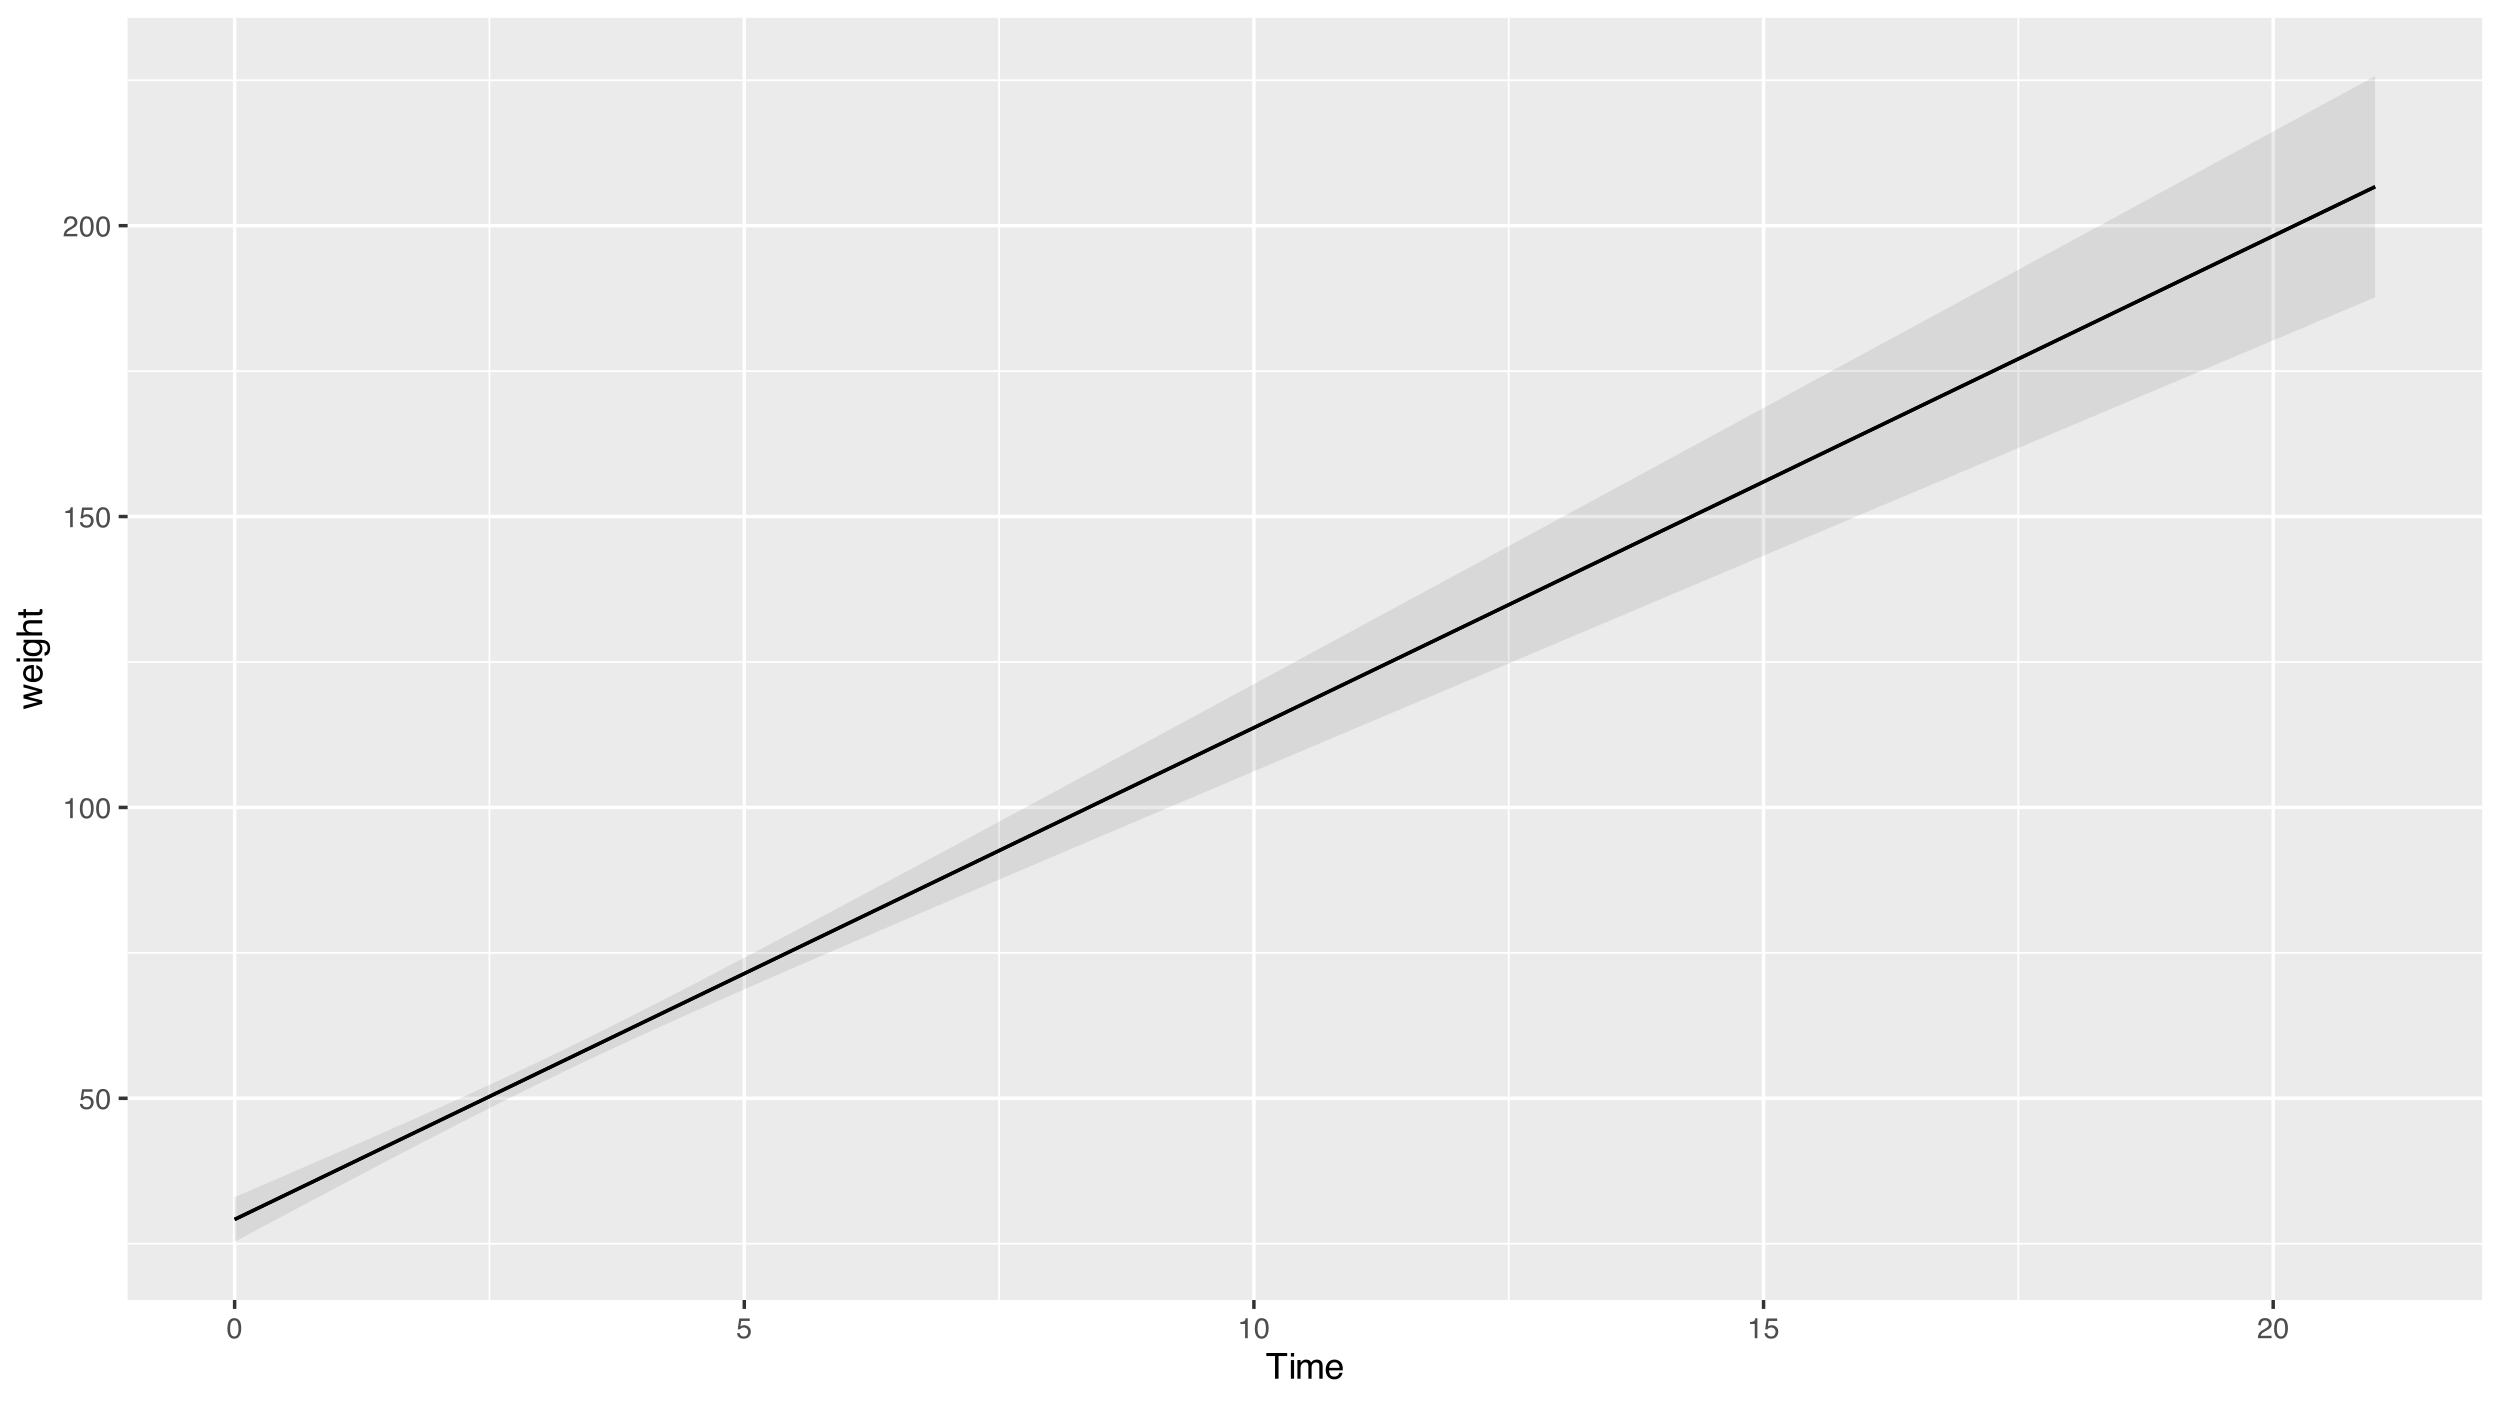
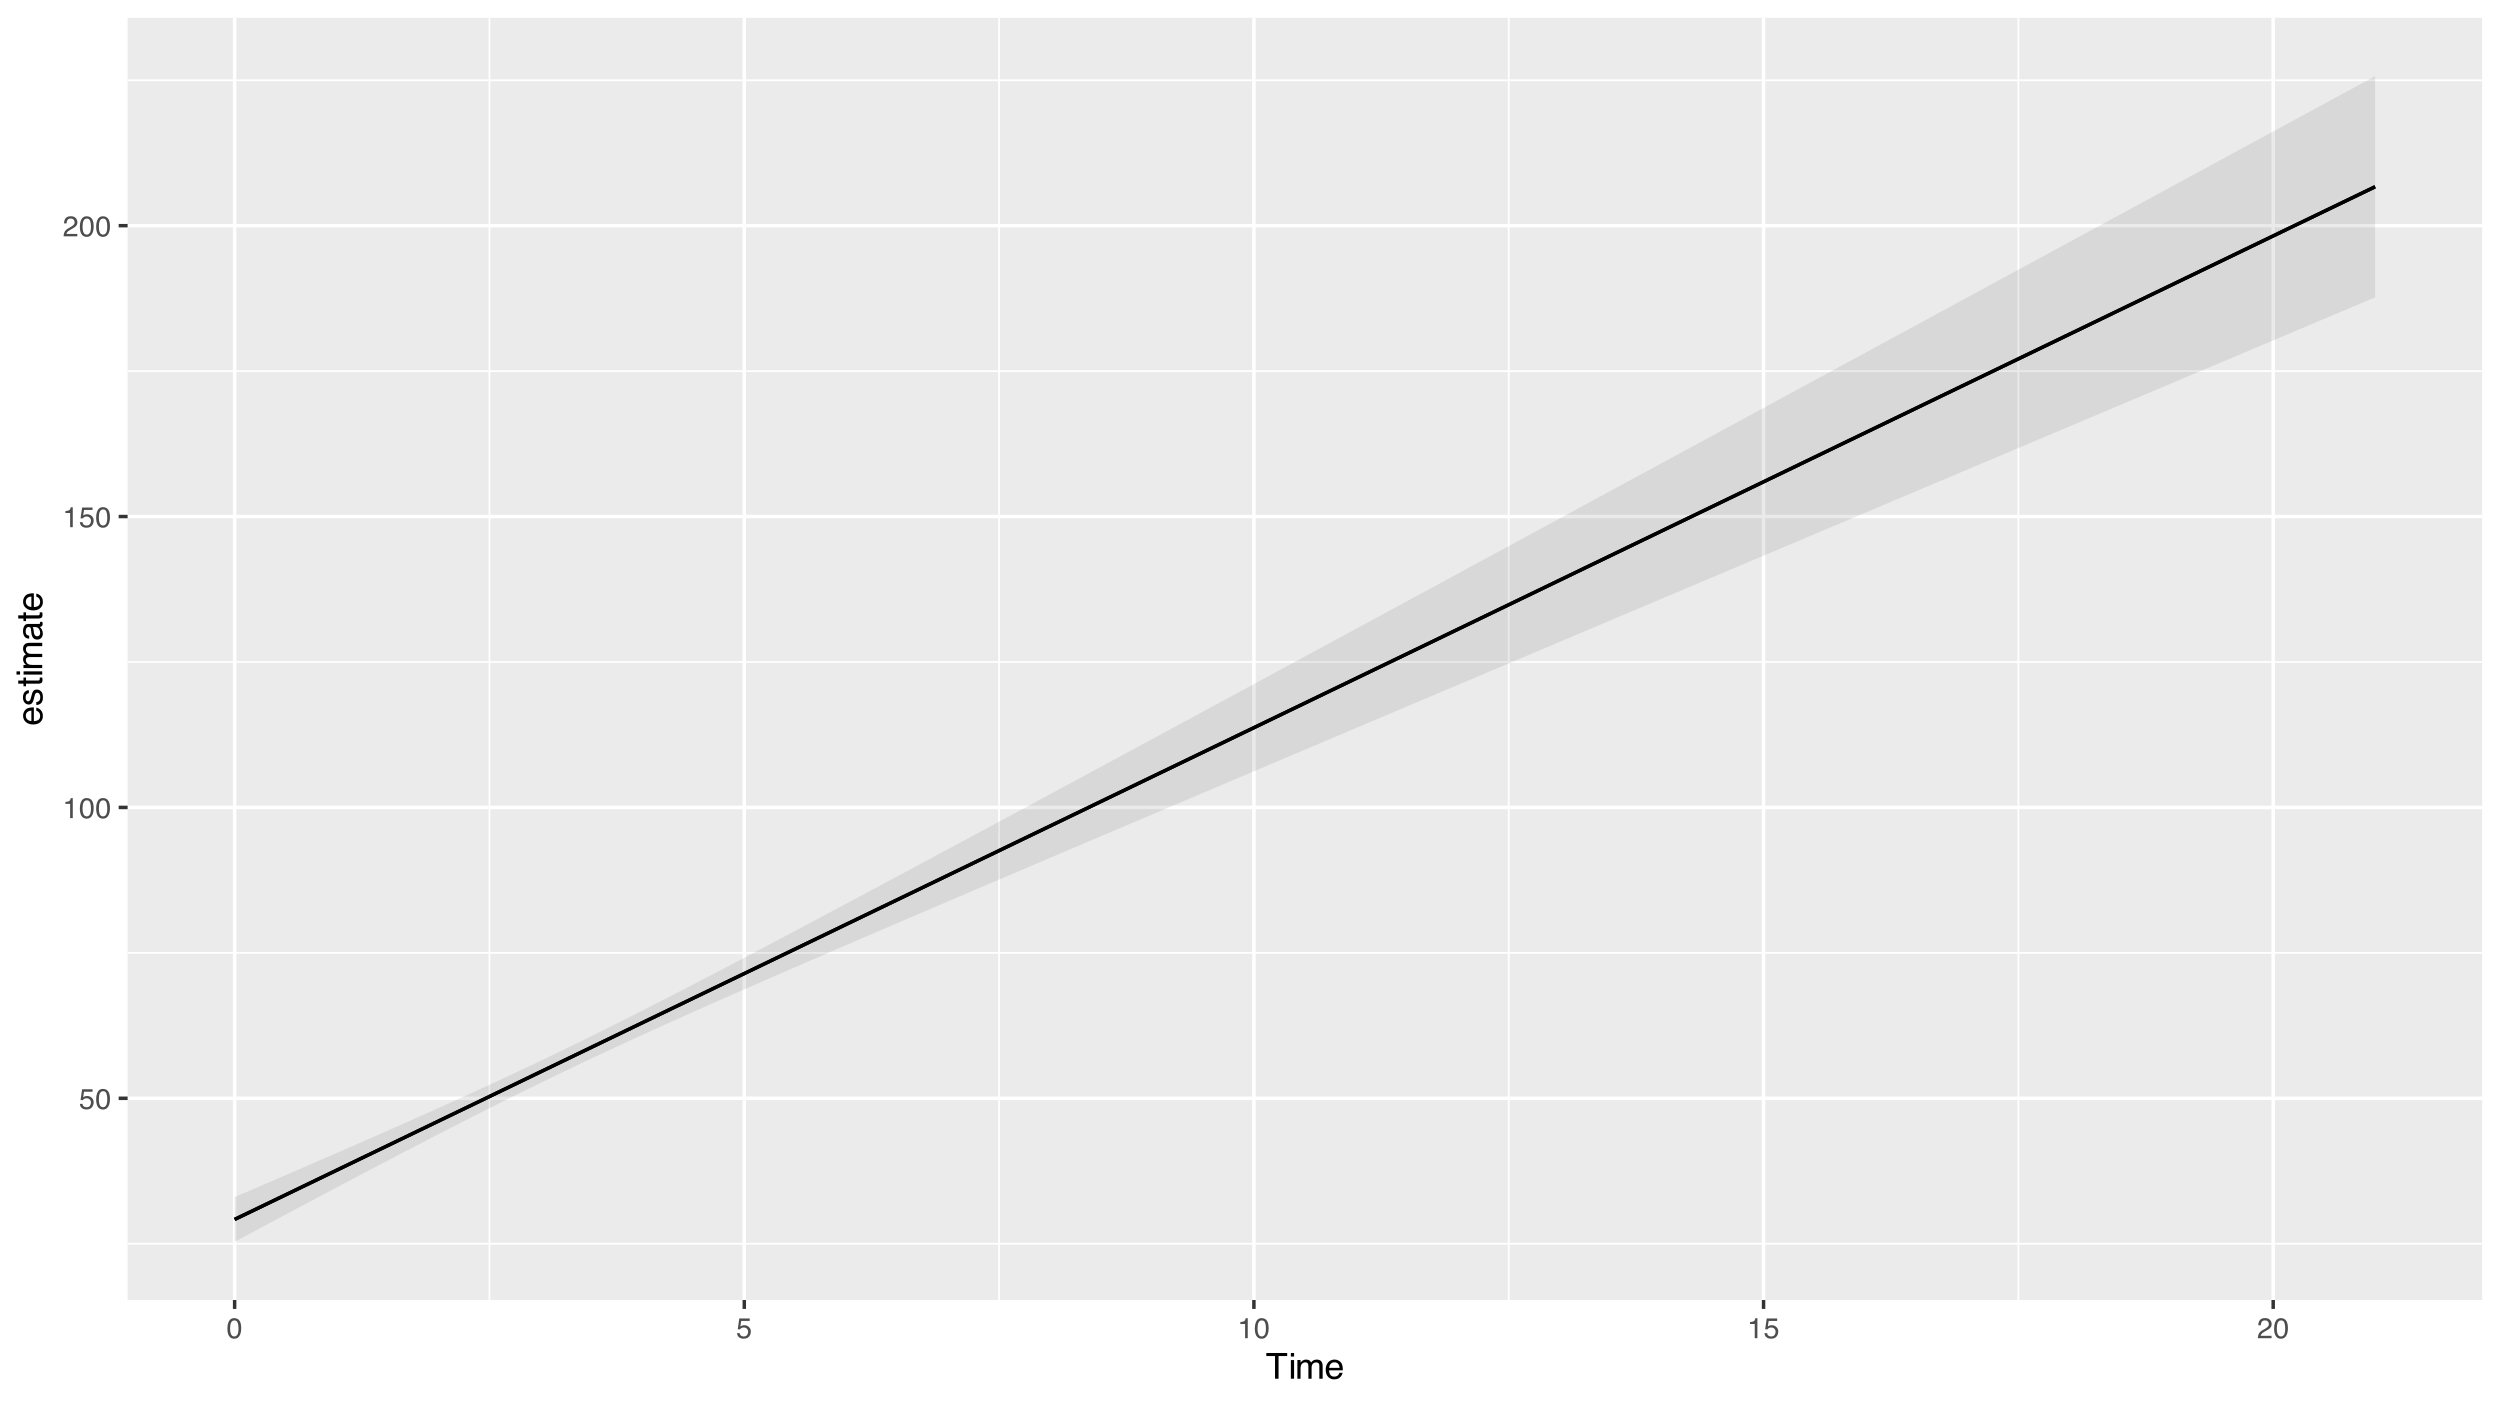
- <svg xmlns="http://www.w3.org/2000/svg" xmlns:xlink="http://www.w3.org/1999/xlink" width="767" height="432" viewBox="0 0 767 432">
+ <svg xmlns="http://www.w3.org/2000/svg" xmlns:xlink="http://www.w3.org/1999/xlink" width="767pt" height="432pt" viewBox="0 0 767 432">
  <defs>
    <g>
      <g id="glyph-0-0">
        <path d="M 0.281 0 L 0.281 -6.312 L 5.297 -6.312 L 5.297 0 Z M 4.5 -0.797 L 4.5 -5.516 L 1.078 -5.516 L 1.078 -0.797 Z M 4.5 -0.797 " />
      </g>
      <g id="glyph-0-1">
-         <path d="M 1.094 -1.562 C 1.133 -1.125 1.336 -0.82 1.703 -0.656 C 1.879 -0.57 2.094 -0.531 2.344 -0.531 C 2.801 -0.531 3.141 -0.676 3.359 -0.969 C 3.578 -1.258 3.688 -1.582 3.688 -1.938 C 3.688 -2.363 3.555 -2.691 3.297 -2.922 C 3.035 -3.16 2.719 -3.281 2.344 -3.281 C 2.082 -3.281 1.852 -3.227 1.656 -3.125 C 1.469 -3.02 1.305 -2.879 1.172 -2.703 L 0.5 -2.734 L 0.969 -6.047 L 4.172 -6.047 L 4.172 -5.297 L 1.562 -5.297 L 1.297 -3.594 C 1.43 -3.695 1.566 -3.773 1.703 -3.828 C 1.93 -3.93 2.195 -3.984 2.5 -3.984 C 3.062 -3.984 3.535 -3.801 3.922 -3.438 C 4.316 -3.07 4.516 -2.609 4.516 -2.047 C 4.516 -1.461 4.332 -0.945 3.969 -0.5 C 3.613 -0.062 3.047 0.156 2.266 0.156 C 1.754 0.156 1.305 0.016 0.922 -0.266 C 0.547 -0.547 0.332 -0.977 0.281 -1.562 Z M 1.094 -1.562 " />
+         <path d="M 1.094 -1.562 C 1.133 -1.125 1.336 -0.82 1.703 -0.656 C 1.879 -0.57 2.094 -0.531 2.344 -0.531 C 2.801 -0.531 3.141 -0.676 3.359 -0.969 C 3.578 -1.258 3.688 -1.582 3.688 -1.938 C 3.688 -2.363 3.555 -2.691 3.297 -2.922 C 3.035 -3.16 2.719 -3.281 2.344 -3.281 C 2.082 -3.281 1.852 -3.227 1.656 -3.125 C 1.469 -3.02 1.305 -2.879 1.172 -2.703 L 0.5 -2.734 L 0.969 -6.047 L 4.172 -6.047 L 4.172 -5.297 L 1.562 -5.297 L 1.297 -3.594 C 1.43 -3.695 1.566 -3.773 1.703 -3.828 C 1.93 -3.93 2.195 -3.984 2.5 -3.984 C 3.062 -3.984 3.535 -3.801 3.922 -3.438 C 4.316 -3.07 4.516 -2.609 4.516 -2.047 C 4.516 -1.461 4.332 -0.945 3.969 -0.5 C 3.613 -0.062 3.047 0.156 2.266 0.156 C 1.754 0.156 1.305 0.012 0.922 -0.266 C 0.547 -0.547 0.332 -0.977 0.281 -1.562 Z M 1.094 -1.562 " />
      </g>
      <g id="glyph-0-2">
        <path d="M 2.375 -6.156 C 3.176 -6.156 3.754 -5.828 4.109 -5.172 C 4.379 -4.66 4.516 -3.961 4.516 -3.078 C 4.516 -2.242 4.391 -1.555 4.141 -1.016 C 3.785 -0.223 3.195 0.172 2.375 0.172 C 1.633 0.172 1.082 -0.148 0.719 -0.797 C 0.426 -1.328 0.281 -2.047 0.281 -2.953 C 0.281 -3.648 0.367 -4.25 0.547 -4.75 C 0.879 -5.688 1.488 -6.156 2.375 -6.156 Z M 2.375 -0.531 C 2.77 -0.531 3.086 -0.707 3.328 -1.062 C 3.566 -1.426 3.688 -2.086 3.688 -3.047 C 3.688 -3.754 3.598 -4.332 3.422 -4.781 C 3.254 -5.227 2.922 -5.453 2.422 -5.453 C 1.973 -5.453 1.641 -5.238 1.422 -4.812 C 1.211 -4.383 1.109 -3.754 1.109 -2.922 C 1.109 -2.297 1.176 -1.789 1.312 -1.406 C 1.52 -0.82 1.875 -0.531 2.375 -0.531 Z M 2.375 -0.531 " />
      </g>
      <g id="glyph-0-3">
        <path d="M 0.844 -4.359 L 0.844 -4.953 C 1.395 -5.004 1.781 -5.094 2 -5.219 C 2.227 -5.344 2.395 -5.645 2.5 -6.125 L 3.109 -6.125 L 3.109 0 L 2.297 0 L 2.297 -4.359 Z M 0.844 -4.359 " />
      </g>
      <g id="glyph-0-4">
        <path d="M 0.281 0 C 0.301 -0.531 0.406 -0.988 0.594 -1.375 C 0.789 -1.77 1.164 -2.129 1.719 -2.453 L 2.547 -2.922 C 2.91 -3.141 3.164 -3.328 3.312 -3.484 C 3.551 -3.711 3.672 -3.984 3.672 -4.297 C 3.672 -4.648 3.562 -4.93 3.344 -5.141 C 3.133 -5.359 2.848 -5.469 2.484 -5.469 C 1.961 -5.469 1.598 -5.266 1.391 -4.859 C 1.285 -4.648 1.227 -4.352 1.219 -3.969 L 0.422 -3.969 C 0.43 -4.5 0.531 -4.938 0.719 -5.281 C 1.051 -5.875 1.645 -6.172 2.5 -6.172 C 3.195 -6.172 3.707 -5.977 4.031 -5.594 C 4.363 -5.219 4.531 -4.797 4.531 -4.328 C 4.531 -3.836 4.352 -3.414 4 -3.062 C 3.801 -2.863 3.441 -2.617 2.922 -2.328 L 2.344 -2 C 2.062 -1.844 1.836 -1.695 1.672 -1.562 C 1.391 -1.312 1.211 -1.035 1.141 -0.734 L 4.5 -0.734 L 4.5 0 Z M 0.281 0 " />
      </g>
      <g id="glyph-1-0">
        <path d="M 0.359 0 L 0.359 -7.891 L 6.625 -7.891 L 6.625 0 Z M 5.625 -0.984 L 5.625 -6.906 L 1.344 -6.906 L 1.344 -0.984 Z M 5.625 -0.984 " />
      </g>
      <g id="glyph-1-1">
        <path d="M 6.578 -7.891 L 6.578 -6.953 L 3.922 -6.953 L 3.922 0 L 2.844 0 L 2.844 -6.953 L 0.172 -6.953 L 0.172 -7.891 Z M 6.578 -7.891 " />
      </g>
      <g id="glyph-1-2">
        <path d="M 0.703 -5.719 L 1.688 -5.719 L 1.688 0 L 0.703 0 Z M 0.703 -7.891 L 1.688 -7.891 L 1.688 -6.797 L 0.703 -6.797 Z M 0.703 -7.891 " />
      </g>
      <g id="glyph-1-3">
        <path d="M 0.703 -5.75 L 1.672 -5.75 L 1.672 -4.938 C 1.898 -5.219 2.102 -5.422 2.281 -5.547 C 2.602 -5.766 2.969 -5.875 3.375 -5.875 C 3.832 -5.875 4.203 -5.766 4.484 -5.547 C 4.641 -5.41 4.781 -5.219 4.906 -4.969 C 5.125 -5.281 5.379 -5.508 5.672 -5.656 C 5.961 -5.801 6.285 -5.875 6.641 -5.875 C 7.41 -5.875 7.938 -5.598 8.219 -5.047 C 8.375 -4.742 8.453 -4.336 8.453 -3.828 L 8.453 0 L 7.438 0 L 7.438 -4 C 7.438 -4.383 7.344 -4.645 7.156 -4.781 C 6.969 -4.926 6.734 -5 6.453 -5 C 6.078 -5 5.75 -4.867 5.469 -4.609 C 5.195 -4.359 5.062 -3.938 5.062 -3.344 L 5.062 0 L 4.078 0 L 4.078 -3.75 C 4.078 -4.145 4.031 -4.43 3.938 -4.609 C 3.789 -4.879 3.52 -5.016 3.125 -5.016 C 2.758 -5.016 2.426 -4.867 2.125 -4.578 C 1.82 -4.297 1.672 -3.785 1.672 -3.047 L 1.672 0 L 0.703 0 Z M 0.703 -5.75 " />
      </g>
      <g id="glyph-1-4">
        <path d="M 3.109 -5.875 C 3.516 -5.875 3.906 -5.781 4.281 -5.594 C 4.664 -5.406 4.961 -5.156 5.172 -4.844 C 5.359 -4.562 5.484 -4.223 5.547 -3.828 C 5.609 -3.566 5.641 -3.145 5.641 -2.562 L 1.422 -2.562 C 1.441 -1.977 1.578 -1.508 1.828 -1.156 C 2.086 -0.812 2.488 -0.641 3.031 -0.641 C 3.539 -0.641 3.945 -0.805 4.25 -1.141 C 4.414 -1.328 4.535 -1.551 4.609 -1.812 L 5.562 -1.812 C 5.531 -1.594 5.441 -1.352 5.297 -1.094 C 5.16 -0.832 5.004 -0.625 4.828 -0.469 C 4.535 -0.176 4.176 0.02 3.75 0.125 C 3.508 0.176 3.242 0.203 2.953 0.203 C 2.234 0.203 1.625 -0.055 1.125 -0.578 C 0.633 -1.098 0.391 -1.828 0.391 -2.766 C 0.391 -3.691 0.641 -4.441 1.141 -5.016 C 1.641 -5.586 2.297 -5.875 3.109 -5.875 Z M 4.641 -3.328 C 4.609 -3.754 4.52 -4.094 4.375 -4.344 C 4.102 -4.801 3.66 -5.031 3.047 -5.031 C 2.598 -5.031 2.223 -4.867 1.922 -4.547 C 1.629 -4.234 1.473 -3.828 1.453 -3.328 Z M 3.016 -5.891 Z M 3.016 -5.891 " />
      </g>
      <g id="glyph-2-0">
        <path d="M 0 -0.359 L -7.891 -0.359 L -7.891 -6.625 L 0 -6.625 Z M -0.984 -5.625 L -6.906 -5.625 L -6.906 -1.344 L -0.984 -1.344 Z M -0.984 -5.625 " />
      </g>
      <g id="glyph-2-1">
-         <path d="M -5.75 -1.156 L -1.219 -2.266 L -5.75 -3.391 L -5.75 -4.469 L -1.25 -5.594 L -5.75 -6.766 L -5.75 -7.734 L 0 -6.062 L 0 -5.062 L -4.453 -3.891 L 0 -2.766 L 0 -1.75 L -5.75 -0.094 Z M -5.75 -1.156 " />
+         <path d="M -5.875 -3.109 C -5.875 -3.516 -5.781 -3.906 -5.594 -4.281 C -5.406 -4.664 -5.156 -4.961 -4.844 -5.172 C -4.562 -5.359 -4.223 -5.484 -3.828 -5.547 C -3.566 -5.609 -3.145 -5.641 -2.562 -5.641 L -2.562 -1.422 C -1.977 -1.441 -1.508 -1.578 -1.156 -1.828 C -0.812 -2.086 -0.641 -2.488 -0.641 -3.031 C -0.641 -3.539 -0.805 -3.945 -1.141 -4.25 C -1.328 -4.414 -1.551 -4.535 -1.812 -4.609 L -1.812 -5.562 C -1.594 -5.531 -1.352 -5.441 -1.094 -5.297 C -0.832 -5.16 -0.625 -5.004 -0.469 -4.828 C -0.176 -4.535 0.02 -4.176 0.125 -3.75 C 0.176 -3.508 0.203 -3.242 0.203 -2.953 C 0.203 -2.234 -0.055 -1.625 -0.578 -1.125 C -1.098 -0.633 -1.828 -0.391 -2.766 -0.391 C -3.691 -0.391 -4.441 -0.641 -5.016 -1.141 C -5.586 -1.641 -5.875 -2.297 -5.875 -3.109 Z M -3.328 -4.641 C -3.754 -4.609 -4.094 -4.52 -4.344 -4.375 C -4.801 -4.102 -5.031 -3.66 -5.031 -3.047 C -5.031 -2.598 -4.867 -2.223 -4.547 -1.922 C -4.234 -1.629 -3.828 -1.473 -3.328 -1.453 Z M -5.891 -3.016 Z M -5.891 -3.016 " />
      </g>
      <g id="glyph-2-2">
-         <path d="M -5.875 -3.109 C -5.875 -3.516 -5.781 -3.906 -5.594 -4.281 C -5.406 -4.664 -5.156 -4.961 -4.844 -5.172 C -4.562 -5.359 -4.223 -5.484 -3.828 -5.547 C -3.566 -5.609 -3.145 -5.641 -2.562 -5.641 L -2.562 -1.422 C -1.977 -1.441 -1.508 -1.578 -1.156 -1.828 C -0.812 -2.086 -0.641 -2.488 -0.641 -3.031 C -0.641 -3.539 -0.805 -3.945 -1.141 -4.25 C -1.328 -4.414 -1.551 -4.535 -1.812 -4.609 L -1.812 -5.562 C -1.594 -5.531 -1.352 -5.441 -1.094 -5.297 C -0.832 -5.16 -0.625 -5.004 -0.469 -4.828 C -0.176 -4.535 0.02 -4.176 0.125 -3.75 C 0.176 -3.508 0.203 -3.242 0.203 -2.953 C 0.203 -2.234 -0.055 -1.625 -0.578 -1.125 C -1.098 -0.633 -1.828 -0.391 -2.766 -0.391 C -3.691 -0.391 -4.441 -0.641 -5.016 -1.141 C -5.586 -1.641 -5.875 -2.297 -5.875 -3.109 Z M -3.328 -4.641 C -3.754 -4.609 -4.094 -4.52 -4.344 -4.375 C -4.801 -4.102 -5.031 -3.66 -5.031 -3.047 C -5.031 -2.598 -4.867 -2.223 -4.547 -1.922 C -4.234 -1.629 -3.828 -1.473 -3.328 -1.453 Z M -5.891 -3.016 Z M -5.891 -3.016 " />
+         <path d="M -1.812 -1.281 C -1.488 -1.312 -1.238 -1.395 -1.062 -1.531 C -0.75 -1.77 -0.594 -2.191 -0.594 -2.797 C -0.594 -3.148 -0.672 -3.461 -0.828 -3.734 C -0.984 -4.004 -1.223 -4.141 -1.547 -4.141 C -1.797 -4.141 -1.984 -4.031 -2.109 -3.812 C -2.191 -3.676 -2.285 -3.398 -2.391 -2.984 L -2.578 -2.219 C -2.703 -1.727 -2.836 -1.367 -2.984 -1.141 C -3.254 -0.723 -3.617 -0.516 -4.078 -0.516 C -4.617 -0.516 -5.055 -0.707 -5.391 -1.094 C -5.734 -1.488 -5.906 -2.02 -5.906 -2.688 C -5.906 -3.551 -5.648 -4.176 -5.141 -4.562 C -4.816 -4.801 -4.469 -4.914 -4.094 -4.906 L -4.094 -4 C -4.312 -3.977 -4.508 -3.898 -4.688 -3.766 C -4.945 -3.547 -5.078 -3.16 -5.078 -2.609 C -5.078 -2.242 -5.004 -1.969 -4.859 -1.781 C -4.723 -1.594 -4.539 -1.5 -4.312 -1.5 C -4.062 -1.5 -3.863 -1.625 -3.719 -1.875 C -3.625 -2.008 -3.539 -2.219 -3.469 -2.5 L -3.312 -3.141 C -3.145 -3.836 -2.984 -4.301 -2.828 -4.531 C -2.578 -4.914 -2.191 -5.109 -1.672 -5.109 C -1.148 -5.109 -0.703 -4.91 -0.328 -4.516 C 0.035 -4.129 0.219 -3.539 0.219 -2.75 C 0.219 -1.895 0.023 -1.285 -0.359 -0.922 C -0.754 -0.566 -1.238 -0.379 -1.812 -0.359 Z M -5.891 -2.719 Z M -5.891 -2.719 " />
      </g>
      <g id="glyph-2-3">
+         <path d="M -7.359 -0.906 L -7.359 -1.875 L -5.75 -1.875 L -5.75 -2.797 L -4.969 -2.797 L -4.969 -1.875 L -1.203 -1.875 C -1.004 -1.875 -0.875 -1.941 -0.812 -2.078 C -0.77 -2.16 -0.75 -2.285 -0.75 -2.453 C -0.75 -2.504 -0.75 -2.555 -0.75 -2.609 C -0.75 -2.66 -0.754 -2.723 -0.766 -2.797 L 0 -2.797 C 0.031 -2.68 0.051 -2.562 0.062 -2.438 C 0.082 -2.32 0.094 -2.195 0.094 -2.062 C 0.094 -1.613 -0.02 -1.305 -0.25 -1.141 C -0.488 -0.984 -0.789 -0.906 -1.156 -0.906 L -4.969 -0.906 L -4.969 -0.125 L -5.75 -0.125 L -5.75 -0.906 Z M -7.359 -0.906 " />
+       </g>
+       <g id="glyph-2-4">
        <path d="M -5.719 -0.703 L -5.719 -1.688 L 0 -1.688 L 0 -0.703 Z M -7.891 -0.703 L -7.891 -1.688 L -6.797 -1.688 L -6.797 -0.703 Z M -7.891 -0.703 " />
      </g>
-       <g id="glyph-2-4">
-         <path d="M -5.859 -2.734 C -5.859 -3.191 -5.742 -3.586 -5.516 -3.922 C -5.391 -4.098 -5.207 -4.285 -4.969 -4.484 L -5.703 -4.484 L -5.703 -5.375 L -0.469 -5.375 C 0.258 -5.375 0.836 -5.266 1.266 -5.047 C 2.047 -4.648 2.438 -3.895 2.438 -2.781 C 2.438 -2.156 2.297 -1.629 2.016 -1.203 C 1.734 -0.785 1.301 -0.551 0.719 -0.5 L 0.719 -1.484 C 0.969 -1.535 1.164 -1.629 1.312 -1.766 C 1.531 -1.984 1.641 -2.328 1.641 -2.797 C 1.641 -3.535 1.375 -4.02 0.844 -4.25 C 0.539 -4.383 -0.004 -4.445 -0.797 -4.438 C -0.504 -4.25 -0.285 -4.016 -0.141 -3.734 C -0.004 -3.461 0.062 -3.109 0.062 -2.672 C 0.062 -2.047 -0.156 -1.5 -0.594 -1.031 C -1.031 -0.562 -1.758 -0.328 -2.781 -0.328 C -3.75 -0.328 -4.504 -0.562 -5.047 -1.031 C -5.586 -1.5 -5.859 -2.066 -5.859 -2.734 Z M -2.906 -4.484 C -3.613 -4.484 -4.141 -4.332 -4.484 -4.031 C -4.828 -3.738 -5 -3.367 -5 -2.922 C -5 -2.234 -4.68 -1.766 -4.047 -1.516 C -3.703 -1.391 -3.254 -1.328 -2.703 -1.328 C -2.055 -1.328 -1.562 -1.457 -1.219 -1.719 C -0.883 -1.977 -0.719 -2.332 -0.719 -2.781 C -0.719 -3.469 -1.031 -3.957 -1.656 -4.25 C -2.008 -4.406 -2.426 -4.484 -2.906 -4.484 Z M -5.891 -2.859 Z M -5.891 -2.859 " />
-       </g>
      <g id="glyph-2-5">
-         <path d="M -7.922 -0.703 L -7.922 -1.672 L -4.969 -1.672 C -5.258 -1.898 -5.469 -2.109 -5.594 -2.297 C -5.789 -2.609 -5.891 -2.992 -5.891 -3.453 C -5.891 -4.285 -5.598 -4.852 -5.016 -5.156 C -4.691 -5.312 -4.25 -5.391 -3.688 -5.391 L 0 -5.391 L 0 -4.406 L -3.625 -4.406 C -4.051 -4.406 -4.363 -4.352 -4.562 -4.25 C -4.875 -4.07 -5.031 -3.738 -5.031 -3.25 C -5.031 -2.852 -4.891 -2.488 -4.609 -2.156 C -4.336 -1.832 -3.816 -1.672 -3.047 -1.672 L 0 -1.672 L 0 -0.703 Z M -7.922 -0.703 " />
+         <path d="M -5.75 -0.703 L -5.75 -1.672 L -4.938 -1.672 C -5.219 -1.898 -5.422 -2.102 -5.547 -2.281 C -5.766 -2.602 -5.875 -2.969 -5.875 -3.375 C -5.875 -3.832 -5.766 -4.203 -5.547 -4.484 C -5.41 -4.641 -5.219 -4.781 -4.969 -4.906 C -5.281 -5.125 -5.508 -5.379 -5.656 -5.672 C -5.801 -5.961 -5.875 -6.285 -5.875 -6.641 C -5.875 -7.41 -5.598 -7.938 -5.047 -8.219 C -4.742 -8.375 -4.336 -8.453 -3.828 -8.453 L 0 -8.453 L 0 -7.438 L -4 -7.438 C -4.383 -7.438 -4.645 -7.344 -4.781 -7.156 C -4.926 -6.969 -5 -6.734 -5 -6.453 C -5 -6.078 -4.867 -5.75 -4.609 -5.469 C -4.359 -5.195 -3.938 -5.062 -3.344 -5.062 L 0 -5.062 L 0 -4.078 L -3.75 -4.078 C -4.145 -4.078 -4.43 -4.031 -4.609 -3.938 C -4.879 -3.789 -5.016 -3.52 -5.016 -3.125 C -5.016 -2.758 -4.867 -2.426 -4.578 -2.125 C -4.297 -1.82 -3.785 -1.672 -3.047 -1.672 L 0 -1.672 L 0 -0.703 Z M -5.75 -0.703 " />
      </g>
      <g id="glyph-2-6">
-         <path d="M -7.359 -0.906 L -7.359 -1.875 L -5.75 -1.875 L -5.75 -2.797 L -4.969 -2.797 L -4.969 -1.875 L -1.203 -1.875 C -1.004 -1.875 -0.875 -1.941 -0.812 -2.078 C -0.77 -2.16 -0.75 -2.285 -0.75 -2.453 C -0.75 -2.504 -0.75 -2.555 -0.75 -2.609 C -0.75 -2.66 -0.754 -2.723 -0.766 -2.797 L 0 -2.797 C 0.031 -2.68 0.051 -2.562 0.062 -2.438 C 0.082 -2.32 0.094 -2.195 0.094 -2.062 C 0.094 -1.613 -0.02 -1.305 -0.25 -1.141 C -0.488 -0.984 -0.789 -0.906 -1.156 -0.906 L -4.969 -0.906 L -4.969 -0.125 L -5.75 -0.125 L -5.75 -0.906 Z M -7.359 -0.906 " />
+         <path d="M -1.531 -1.453 C -1.25 -1.453 -1.023 -1.551 -0.859 -1.75 C -0.703 -1.957 -0.625 -2.203 -0.625 -2.484 C -0.625 -2.816 -0.703 -3.145 -0.859 -3.469 C -1.117 -4.008 -1.551 -4.281 -2.156 -4.281 L -2.922 -4.281 C -2.848 -4.156 -2.785 -4 -2.734 -3.812 C -2.691 -3.633 -2.656 -3.453 -2.625 -3.266 L -2.562 -2.688 C -2.508 -2.332 -2.438 -2.066 -2.344 -1.891 C -2.164 -1.598 -1.895 -1.453 -1.531 -1.453 Z M -3.484 -3.797 C -3.516 -4.016 -3.609 -4.16 -3.766 -4.234 C -3.848 -4.273 -3.973 -4.297 -4.141 -4.297 C -4.461 -4.297 -4.695 -4.176 -4.844 -3.938 C -5 -3.707 -5.078 -3.375 -5.078 -2.938 C -5.078 -2.438 -4.941 -2.082 -4.672 -1.875 C -4.516 -1.75 -4.289 -1.672 -4 -1.641 L -4 -0.734 C -4.707 -0.754 -5.195 -0.984 -5.469 -1.422 C -5.75 -1.867 -5.891 -2.383 -5.891 -2.969 C -5.891 -3.645 -5.758 -4.191 -5.5 -4.609 C -5.25 -5.035 -4.848 -5.25 -4.297 -5.25 L -0.984 -5.25 C -0.891 -5.25 -0.812 -5.266 -0.75 -5.297 C -0.688 -5.336 -0.656 -5.426 -0.656 -5.562 C -0.656 -5.602 -0.656 -5.648 -0.656 -5.703 C -0.664 -5.766 -0.676 -5.82 -0.688 -5.875 L 0.031 -5.875 C 0.07 -5.727 0.098 -5.613 0.109 -5.531 C 0.117 -5.457 0.125 -5.352 0.125 -5.219 C 0.125 -4.883 0.004 -4.641 -0.234 -4.484 C -0.359 -4.41 -0.535 -4.359 -0.766 -4.328 C -0.504 -4.129 -0.281 -3.844 -0.094 -3.469 C 0.09 -3.102 0.188 -2.695 0.188 -2.25 C 0.188 -1.719 0.023 -1.281 -0.297 -0.938 C -0.617 -0.602 -1.023 -0.438 -1.516 -0.438 C -2.047 -0.438 -2.457 -0.602 -2.75 -0.938 C -3.039 -1.27 -3.223 -1.707 -3.297 -2.25 Z M -5.891 -2.984 Z M -5.891 -2.984 " />
      </g>
    </g>
    <clipPath id="clip-0">
      <path clip-rule="nonzero" d="M 39.152 5.48 L 761.523 5.48 L 761.523 398.852 L 39.152 398.852 Z M 39.152 5.48 " />
    </clipPath>
    <clipPath id="clip-1">
      <path clip-rule="nonzero" d="M 39.152 381 L 761.523 381 L 761.523 382 L 39.152 382 Z M 39.152 381 " />
    </clipPath>
    <clipPath id="clip-2">
      <path clip-rule="nonzero" d="M 39.152 292 L 761.523 292 L 761.523 293 L 39.152 293 Z M 39.152 292 " />
    </clipPath>
    <clipPath id="clip-3">
      <path clip-rule="nonzero" d="M 39.152 202 L 761.523 202 L 761.523 204 L 39.152 204 Z M 39.152 202 " />
    </clipPath>
    <clipPath id="clip-4">
      <path clip-rule="nonzero" d="M 39.152 113 L 761.523 113 L 761.523 115 L 39.152 115 Z M 39.152 113 " />
    </clipPath>
    <clipPath id="clip-5">
      <path clip-rule="nonzero" d="M 39.152 24 L 761.523 24 L 761.523 25 L 39.152 25 Z M 39.152 24 " />
    </clipPath>
    <clipPath id="clip-6">
      <path clip-rule="nonzero" d="M 149 5.48 L 151 5.48 L 151 398.852 L 149 398.852 Z M 149 5.48 " />
    </clipPath>
    <clipPath id="clip-7">
      <path clip-rule="nonzero" d="M 306 5.48 L 307 5.48 L 307 398.852 L 306 398.852 Z M 306 5.48 " />
    </clipPath>
    <clipPath id="clip-8">
      <path clip-rule="nonzero" d="M 462 5.48 L 464 5.48 L 464 398.852 L 462 398.852 Z M 462 5.48 " />
    </clipPath>
    <clipPath id="clip-9">
      <path clip-rule="nonzero" d="M 618 5.48 L 620 5.48 L 620 398.852 L 618 398.852 Z M 618 5.48 " />
    </clipPath>
    <clipPath id="clip-10">
      <path clip-rule="nonzero" d="M 39.152 336 L 761.523 336 L 761.523 338 L 39.152 338 Z M 39.152 336 " />
    </clipPath>
    <clipPath id="clip-11">
      <path clip-rule="nonzero" d="M 39.152 247 L 761.523 247 L 761.523 249 L 39.152 249 Z M 39.152 247 " />
    </clipPath>
    <clipPath id="clip-12">
      <path clip-rule="nonzero" d="M 39.152 157 L 761.523 157 L 761.523 160 L 39.152 160 Z M 39.152 157 " />
    </clipPath>
    <clipPath id="clip-13">
      <path clip-rule="nonzero" d="M 39.152 68 L 761.523 68 L 761.523 70 L 39.152 70 Z M 39.152 68 " />
    </clipPath>
    <clipPath id="clip-14">
      <path clip-rule="nonzero" d="M 71 5.48 L 73 5.48 L 73 398.852 L 71 398.852 Z M 71 5.48 " />
    </clipPath>
    <clipPath id="clip-15">
      <path clip-rule="nonzero" d="M 227 5.48 L 229 5.48 L 229 398.852 L 227 398.852 Z M 227 5.48 " />
    </clipPath>
    <clipPath id="clip-16">
      <path clip-rule="nonzero" d="M 384 5.48 L 386 5.48 L 386 398.852 L 384 398.852 Z M 384 5.48 " />
    </clipPath>
    <clipPath id="clip-17">
      <path clip-rule="nonzero" d="M 540 5.48 L 542 5.48 L 542 398.852 L 540 398.852 Z M 540 5.48 " />
    </clipPath>
    <clipPath id="clip-18">
      <path clip-rule="nonzero" d="M 696 5.48 L 698 5.48 L 698 398.852 L 696 398.852 Z M 696 5.48 " />
    </clipPath>
  </defs>
  <rect x="-76.7" y="-43.2" width="920.4" height="518.4" fill="rgb(100%, 100%, 100%)" fill-opacity="1" />
  <rect x="-76.7" y="-43.2" width="920.4" height="518.4" fill="rgb(100%, 100%, 100%)" fill-opacity="1" />
  <path fill="none" stroke-width="1.067" stroke-linecap="round" stroke-linejoin="round" stroke="rgb(100%, 100%, 100%)" stroke-opacity="1" stroke-miterlimit="10" d="M 0 432 L 767 432 L 767 0 L 0 0 Z M 0 432 " />
  <g clip-path="url(#clip-0)">
    <path fill-rule="nonzero" fill="rgb(92.157%, 92.157%, 92.157%)" fill-opacity="1" d="M 39.152 398.848 L 761.523 398.848 L 761.523 5.477 L 39.152 5.477 Z M 39.152 398.848 " />
  </g>
  <g clip-path="url(#clip-1)">
    <path fill="none" stroke-width="0.533" stroke-linecap="butt" stroke-linejoin="round" stroke="rgb(100%, 100%, 100%)" stroke-opacity="1" stroke-miterlimit="10" d="M 39.152 381.578 L 761.52 381.578 " />
  </g>
  <g clip-path="url(#clip-2)">
    <path fill="none" stroke-width="0.533" stroke-linecap="butt" stroke-linejoin="round" stroke="rgb(100%, 100%, 100%)" stroke-opacity="1" stroke-miterlimit="10" d="M 39.152 292.34 L 761.52 292.34 " />
  </g>
  <g clip-path="url(#clip-3)">
    <path fill="none" stroke-width="0.533" stroke-linecap="butt" stroke-linejoin="round" stroke="rgb(100%, 100%, 100%)" stroke-opacity="1" stroke-miterlimit="10" d="M 39.152 203.098 L 761.52 203.098 " />
  </g>
  <g clip-path="url(#clip-4)">
    <path fill="none" stroke-width="0.533" stroke-linecap="butt" stroke-linejoin="round" stroke="rgb(100%, 100%, 100%)" stroke-opacity="1" stroke-miterlimit="10" d="M 39.152 113.855 L 761.52 113.855 " />
  </g>
  <g clip-path="url(#clip-5)">
    <path fill="none" stroke-width="0.533" stroke-linecap="butt" stroke-linejoin="round" stroke="rgb(100%, 100%, 100%)" stroke-opacity="1" stroke-miterlimit="10" d="M 39.152 24.617 L 761.52 24.617 " />
  </g>
  <g clip-path="url(#clip-6)">
    <path fill="none" stroke-width="0.533" stroke-linecap="butt" stroke-linejoin="round" stroke="rgb(100%, 100%, 100%)" stroke-opacity="1" stroke-miterlimit="10" d="M 150.164 398.848 L 150.164 5.48 " />
  </g>
  <g clip-path="url(#clip-7)">
    <path fill="none" stroke-width="0.533" stroke-linecap="butt" stroke-linejoin="round" stroke="rgb(100%, 100%, 100%)" stroke-opacity="1" stroke-miterlimit="10" d="M 306.52 398.848 L 306.52 5.48 " />
  </g>
  <g clip-path="url(#clip-8)">
    <path fill="none" stroke-width="0.533" stroke-linecap="butt" stroke-linejoin="round" stroke="rgb(100%, 100%, 100%)" stroke-opacity="1" stroke-miterlimit="10" d="M 462.879 398.848 L 462.879 5.48 " />
  </g>
  <g clip-path="url(#clip-9)">
    <path fill="none" stroke-width="0.533" stroke-linecap="butt" stroke-linejoin="round" stroke="rgb(100%, 100%, 100%)" stroke-opacity="1" stroke-miterlimit="10" d="M 619.234 398.848 L 619.234 5.48 " />
  </g>
  <g clip-path="url(#clip-10)">
    <path fill="none" stroke-width="1.067" stroke-linecap="butt" stroke-linejoin="round" stroke="rgb(100%, 100%, 100%)" stroke-opacity="1" stroke-miterlimit="10" d="M 39.152 336.957 L 761.52 336.957 " />
  </g>
  <g clip-path="url(#clip-11)">
    <path fill="none" stroke-width="1.067" stroke-linecap="butt" stroke-linejoin="round" stroke="rgb(100%, 100%, 100%)" stroke-opacity="1" stroke-miterlimit="10" d="M 39.152 247.719 L 761.52 247.719 " />
  </g>
  <g clip-path="url(#clip-12)">
    <path fill="none" stroke-width="1.067" stroke-linecap="butt" stroke-linejoin="round" stroke="rgb(100%, 100%, 100%)" stroke-opacity="1" stroke-miterlimit="10" d="M 39.152 158.477 L 761.52 158.477 " />
  </g>
  <g clip-path="url(#clip-13)">
    <path fill="none" stroke-width="1.067" stroke-linecap="butt" stroke-linejoin="round" stroke="rgb(100%, 100%, 100%)" stroke-opacity="1" stroke-miterlimit="10" d="M 39.152 69.234 L 761.52 69.234 " />
  </g>
  <g clip-path="url(#clip-14)">
    <path fill="none" stroke-width="1.067" stroke-linecap="butt" stroke-linejoin="round" stroke="rgb(100%, 100%, 100%)" stroke-opacity="1" stroke-miterlimit="10" d="M 71.984 398.848 L 71.984 5.48 " />
  </g>
  <g clip-path="url(#clip-15)">
    <path fill="none" stroke-width="1.067" stroke-linecap="butt" stroke-linejoin="round" stroke="rgb(100%, 100%, 100%)" stroke-opacity="1" stroke-miterlimit="10" d="M 228.344 398.848 L 228.344 5.48 " />
  </g>
  <g clip-path="url(#clip-16)">
    <path fill="none" stroke-width="1.067" stroke-linecap="butt" stroke-linejoin="round" stroke="rgb(100%, 100%, 100%)" stroke-opacity="1" stroke-miterlimit="10" d="M 384.699 398.848 L 384.699 5.48 " />
  </g>
  <g clip-path="url(#clip-17)">
    <path fill="none" stroke-width="1.067" stroke-linecap="butt" stroke-linejoin="round" stroke="rgb(100%, 100%, 100%)" stroke-opacity="1" stroke-miterlimit="10" d="M 541.059 398.848 L 541.059 5.48 " />
  </g>
  <g clip-path="url(#clip-18)">
    <path fill="none" stroke-width="1.067" stroke-linecap="butt" stroke-linejoin="round" stroke="rgb(100%, 100%, 100%)" stroke-opacity="1" stroke-miterlimit="10" d="M 697.414 398.848 L 697.414 5.48 " />
  </g>
  <path fill-rule="nonzero" fill="rgb(20%, 20%, 20%)" fill-opacity="0.102" d="M 71.984 367.273 L 85.387 361.504 L 98.789 355.699 L 112.191 349.848 L 125.594 343.934 L 138.996 337.926 L 152.398 331.789 L 165.801 325.488 L 179.203 318.992 L 192.605 312.312 L 206.008 305.477 L 219.406 298.523 L 232.809 291.484 L 246.211 284.387 L 259.613 277.25 L 273.016 270.082 L 286.418 262.895 L 299.82 255.691 L 313.223 248.473 L 326.625 241.25 L 340.027 234.016 L 353.43 226.777 L 380.234 212.285 L 393.633 205.031 L 420.438 190.523 L 433.84 183.266 L 474.047 161.48 L 541.059 125.152 L 554.461 117.883 L 567.859 110.613 L 621.469 81.535 L 634.871 74.262 L 661.676 59.723 L 688.48 45.176 L 701.883 37.906 L 728.688 23.359 L 728.688 91.223 L 608.066 142.164 L 594.664 147.828 L 581.262 153.488 L 567.859 159.152 L 554.461 164.816 L 500.852 187.473 L 460.645 204.477 L 420.438 221.492 L 407.035 227.168 L 393.633 232.848 L 380.234 238.527 L 366.832 244.211 L 353.43 249.898 L 340.027 255.59 L 326.625 261.289 L 313.223 266.996 L 299.82 272.711 L 286.418 278.438 L 273.016 284.184 L 259.613 289.949 L 246.211 295.742 L 232.809 301.578 L 219.406 307.473 L 206.008 313.449 L 192.605 319.543 L 179.203 325.797 L 165.801 332.234 L 152.398 338.863 L 138.996 345.66 L 125.594 352.582 L 112.191 359.602 L 98.789 366.684 L 85.387 373.809 L 71.984 380.969 Z M 71.984 367.273 " />
  <path fill="none" stroke-width="1.067" stroke-linecap="butt" stroke-linejoin="round" stroke="rgb(0%, 0%, 0%)" stroke-opacity="1" stroke-miterlimit="10" d="M 71.984 374.121 L 98.789 361.191 L 112.191 354.723 L 152.398 335.328 L 165.801 328.859 L 192.605 315.93 L 206.008 309.461 L 219.406 302.996 L 246.211 290.066 L 259.613 283.598 L 299.82 264.203 L 313.223 257.734 L 340.027 244.805 L 353.43 238.336 L 380.234 225.406 L 393.633 218.941 L 407.035 212.473 L 433.84 199.543 L 447.242 193.074 L 487.449 173.68 L 500.852 167.211 L 541.059 147.816 L 554.461 141.348 L 567.859 134.883 L 581.262 128.418 L 594.664 121.949 L 634.871 102.555 L 648.273 96.086 L 688.48 76.691 L 701.883 70.223 L 728.688 57.293 " />
  <path fill="none" stroke-width="1.067" stroke-linecap="butt" stroke-linejoin="round" stroke="rgb(0%, 0%, 0%)" stroke-opacity="1" stroke-miterlimit="10" d="M 71.984 374.121 L 98.789 361.191 L 112.191 354.723 L 152.398 335.328 L 165.801 328.859 L 192.605 315.93 L 206.008 309.461 L 219.406 302.996 L 246.211 290.066 L 259.613 283.598 L 299.82 264.203 L 313.223 257.734 L 340.027 244.805 L 353.43 238.336 L 380.234 225.406 L 393.633 218.941 L 407.035 212.473 L 433.84 199.543 L 447.242 193.074 L 487.449 173.68 L 500.852 167.211 L 541.059 147.816 L 554.461 141.348 L 567.859 134.883 L 581.262 128.418 L 594.664 121.949 L 634.871 102.555 L 648.273 96.086 L 688.48 76.691 L 701.883 70.223 L 728.688 57.293 " />
  <g fill="rgb(30.196%, 30.196%, 30.196%)" fill-opacity="1">
    <use xlink:href="#glyph-0-1" x="24.219" y="340.233" />
    <use xlink:href="#glyph-0-2" x="29.219" y="340.233" />
  </g>
  <g fill="rgb(30.196%, 30.196%, 30.196%)" fill-opacity="1">
    <use xlink:href="#glyph-0-3" x="19.219" y="250.995" />
    <use xlink:href="#glyph-0-2" x="24.219" y="250.995" />
    <use xlink:href="#glyph-0-2" x="29.219" y="250.995" />
  </g>
  <g fill="rgb(30.196%, 30.196%, 30.196%)" fill-opacity="1">
    <use xlink:href="#glyph-0-3" x="19.219" y="161.753" />
    <use xlink:href="#glyph-0-1" x="24.219" y="161.753" />
    <use xlink:href="#glyph-0-2" x="29.219" y="161.753" />
  </g>
  <g fill="rgb(30.196%, 30.196%, 30.196%)" fill-opacity="1">
    <use xlink:href="#glyph-0-4" x="19.219" y="72.511" />
    <use xlink:href="#glyph-0-2" x="24.219" y="72.511" />
    <use xlink:href="#glyph-0-2" x="29.219" y="72.511" />
  </g>
  <path fill="none" stroke-width="1.067" stroke-linecap="butt" stroke-linejoin="round" stroke="rgb(20%, 20%, 20%)" stroke-opacity="1" stroke-miterlimit="10" d="M 36.41 336.957 L 39.152 336.957 " />
  <path fill="none" stroke-width="1.067" stroke-linecap="butt" stroke-linejoin="round" stroke="rgb(20%, 20%, 20%)" stroke-opacity="1" stroke-miterlimit="10" d="M 36.41 247.719 L 39.152 247.719 " />
  <path fill="none" stroke-width="1.067" stroke-linecap="butt" stroke-linejoin="round" stroke="rgb(20%, 20%, 20%)" stroke-opacity="1" stroke-miterlimit="10" d="M 36.41 158.477 L 39.152 158.477 " />
  <path fill="none" stroke-width="1.067" stroke-linecap="butt" stroke-linejoin="round" stroke="rgb(20%, 20%, 20%)" stroke-opacity="1" stroke-miterlimit="10" d="M 36.41 69.234 L 39.152 69.234 " />
  <path fill="none" stroke-width="1.067" stroke-linecap="butt" stroke-linejoin="round" stroke="rgb(20%, 20%, 20%)" stroke-opacity="1" stroke-miterlimit="10" d="M 71.984 401.59 L 71.984 398.848 " />
  <path fill="none" stroke-width="1.067" stroke-linecap="butt" stroke-linejoin="round" stroke="rgb(20%, 20%, 20%)" stroke-opacity="1" stroke-miterlimit="10" d="M 228.344 401.59 L 228.344 398.848 " />
  <path fill="none" stroke-width="1.067" stroke-linecap="butt" stroke-linejoin="round" stroke="rgb(20%, 20%, 20%)" stroke-opacity="1" stroke-miterlimit="10" d="M 384.699 401.59 L 384.699 398.848 " />
  <path fill="none" stroke-width="1.067" stroke-linecap="butt" stroke-linejoin="round" stroke="rgb(20%, 20%, 20%)" stroke-opacity="1" stroke-miterlimit="10" d="M 541.059 401.59 L 541.059 398.848 " />
  <path fill="none" stroke-width="1.067" stroke-linecap="butt" stroke-linejoin="round" stroke="rgb(20%, 20%, 20%)" stroke-opacity="1" stroke-miterlimit="10" d="M 697.414 401.59 L 697.414 398.848 " />
  <g fill="rgb(30.196%, 30.196%, 30.196%)" fill-opacity="1">
    <use xlink:href="#glyph-0-2" x="69.484" y="410.558" />
  </g>
  <g fill="rgb(30.196%, 30.196%, 30.196%)" fill-opacity="1">
    <use xlink:href="#glyph-0-1" x="225.844" y="410.558" />
  </g>
  <g fill="rgb(30.196%, 30.196%, 30.196%)" fill-opacity="1">
    <use xlink:href="#glyph-0-3" x="379.699" y="410.558" />
    <use xlink:href="#glyph-0-2" x="384.699" y="410.558" />
  </g>
  <g fill="rgb(30.196%, 30.196%, 30.196%)" fill-opacity="1">
    <use xlink:href="#glyph-0-3" x="536.059" y="410.558" />
    <use xlink:href="#glyph-0-1" x="541.059" y="410.558" />
  </g>
  <g fill="rgb(30.196%, 30.196%, 30.196%)" fill-opacity="1">
    <use xlink:href="#glyph-0-4" x="692.414" y="410.558" />
    <use xlink:href="#glyph-0-2" x="697.414" y="410.558" />
  </g>
  <g fill="rgb(0%, 0%, 0%)" fill-opacity="1">
    <use xlink:href="#glyph-1-1" x="388.336" y="422.99" />
    <use xlink:href="#glyph-1-2" x="395.336" y="422.99" />
    <use xlink:href="#glyph-1-3" x="397.336" y="422.99" />
    <use xlink:href="#glyph-1-4" x="406.336" y="422.99" />
  </g>
  <g fill="rgb(0%, 0%, 0%)" fill-opacity="1">
-     <use xlink:href="#glyph-2-1" x="12.951" y="217.664" />
-     <use xlink:href="#glyph-2-2" x="12.951" y="209.664" />
-     <use xlink:href="#glyph-2-3" x="12.951" y="203.664" />
-     <use xlink:href="#glyph-2-4" x="12.951" y="201.664" />
-     <use xlink:href="#glyph-2-5" x="12.951" y="195.664" />
-     <use xlink:href="#glyph-2-6" x="12.951" y="189.664" />
+     <use xlink:href="#glyph-2-1" x="12.951" y="222.664" />
+     <use xlink:href="#glyph-2-2" x="12.951" y="216.664" />
+     <use xlink:href="#glyph-2-3" x="12.951" y="210.664" />
+     <use xlink:href="#glyph-2-4" x="12.951" y="207.664" />
+     <use xlink:href="#glyph-2-5" x="12.951" y="205.664" />
+     <use xlink:href="#glyph-2-6" x="12.951" y="196.664" />
+     <use xlink:href="#glyph-2-3" x="12.951" y="190.664" />
+     <use xlink:href="#glyph-2-1" x="12.951" y="187.664" />
  </g>
</svg>
